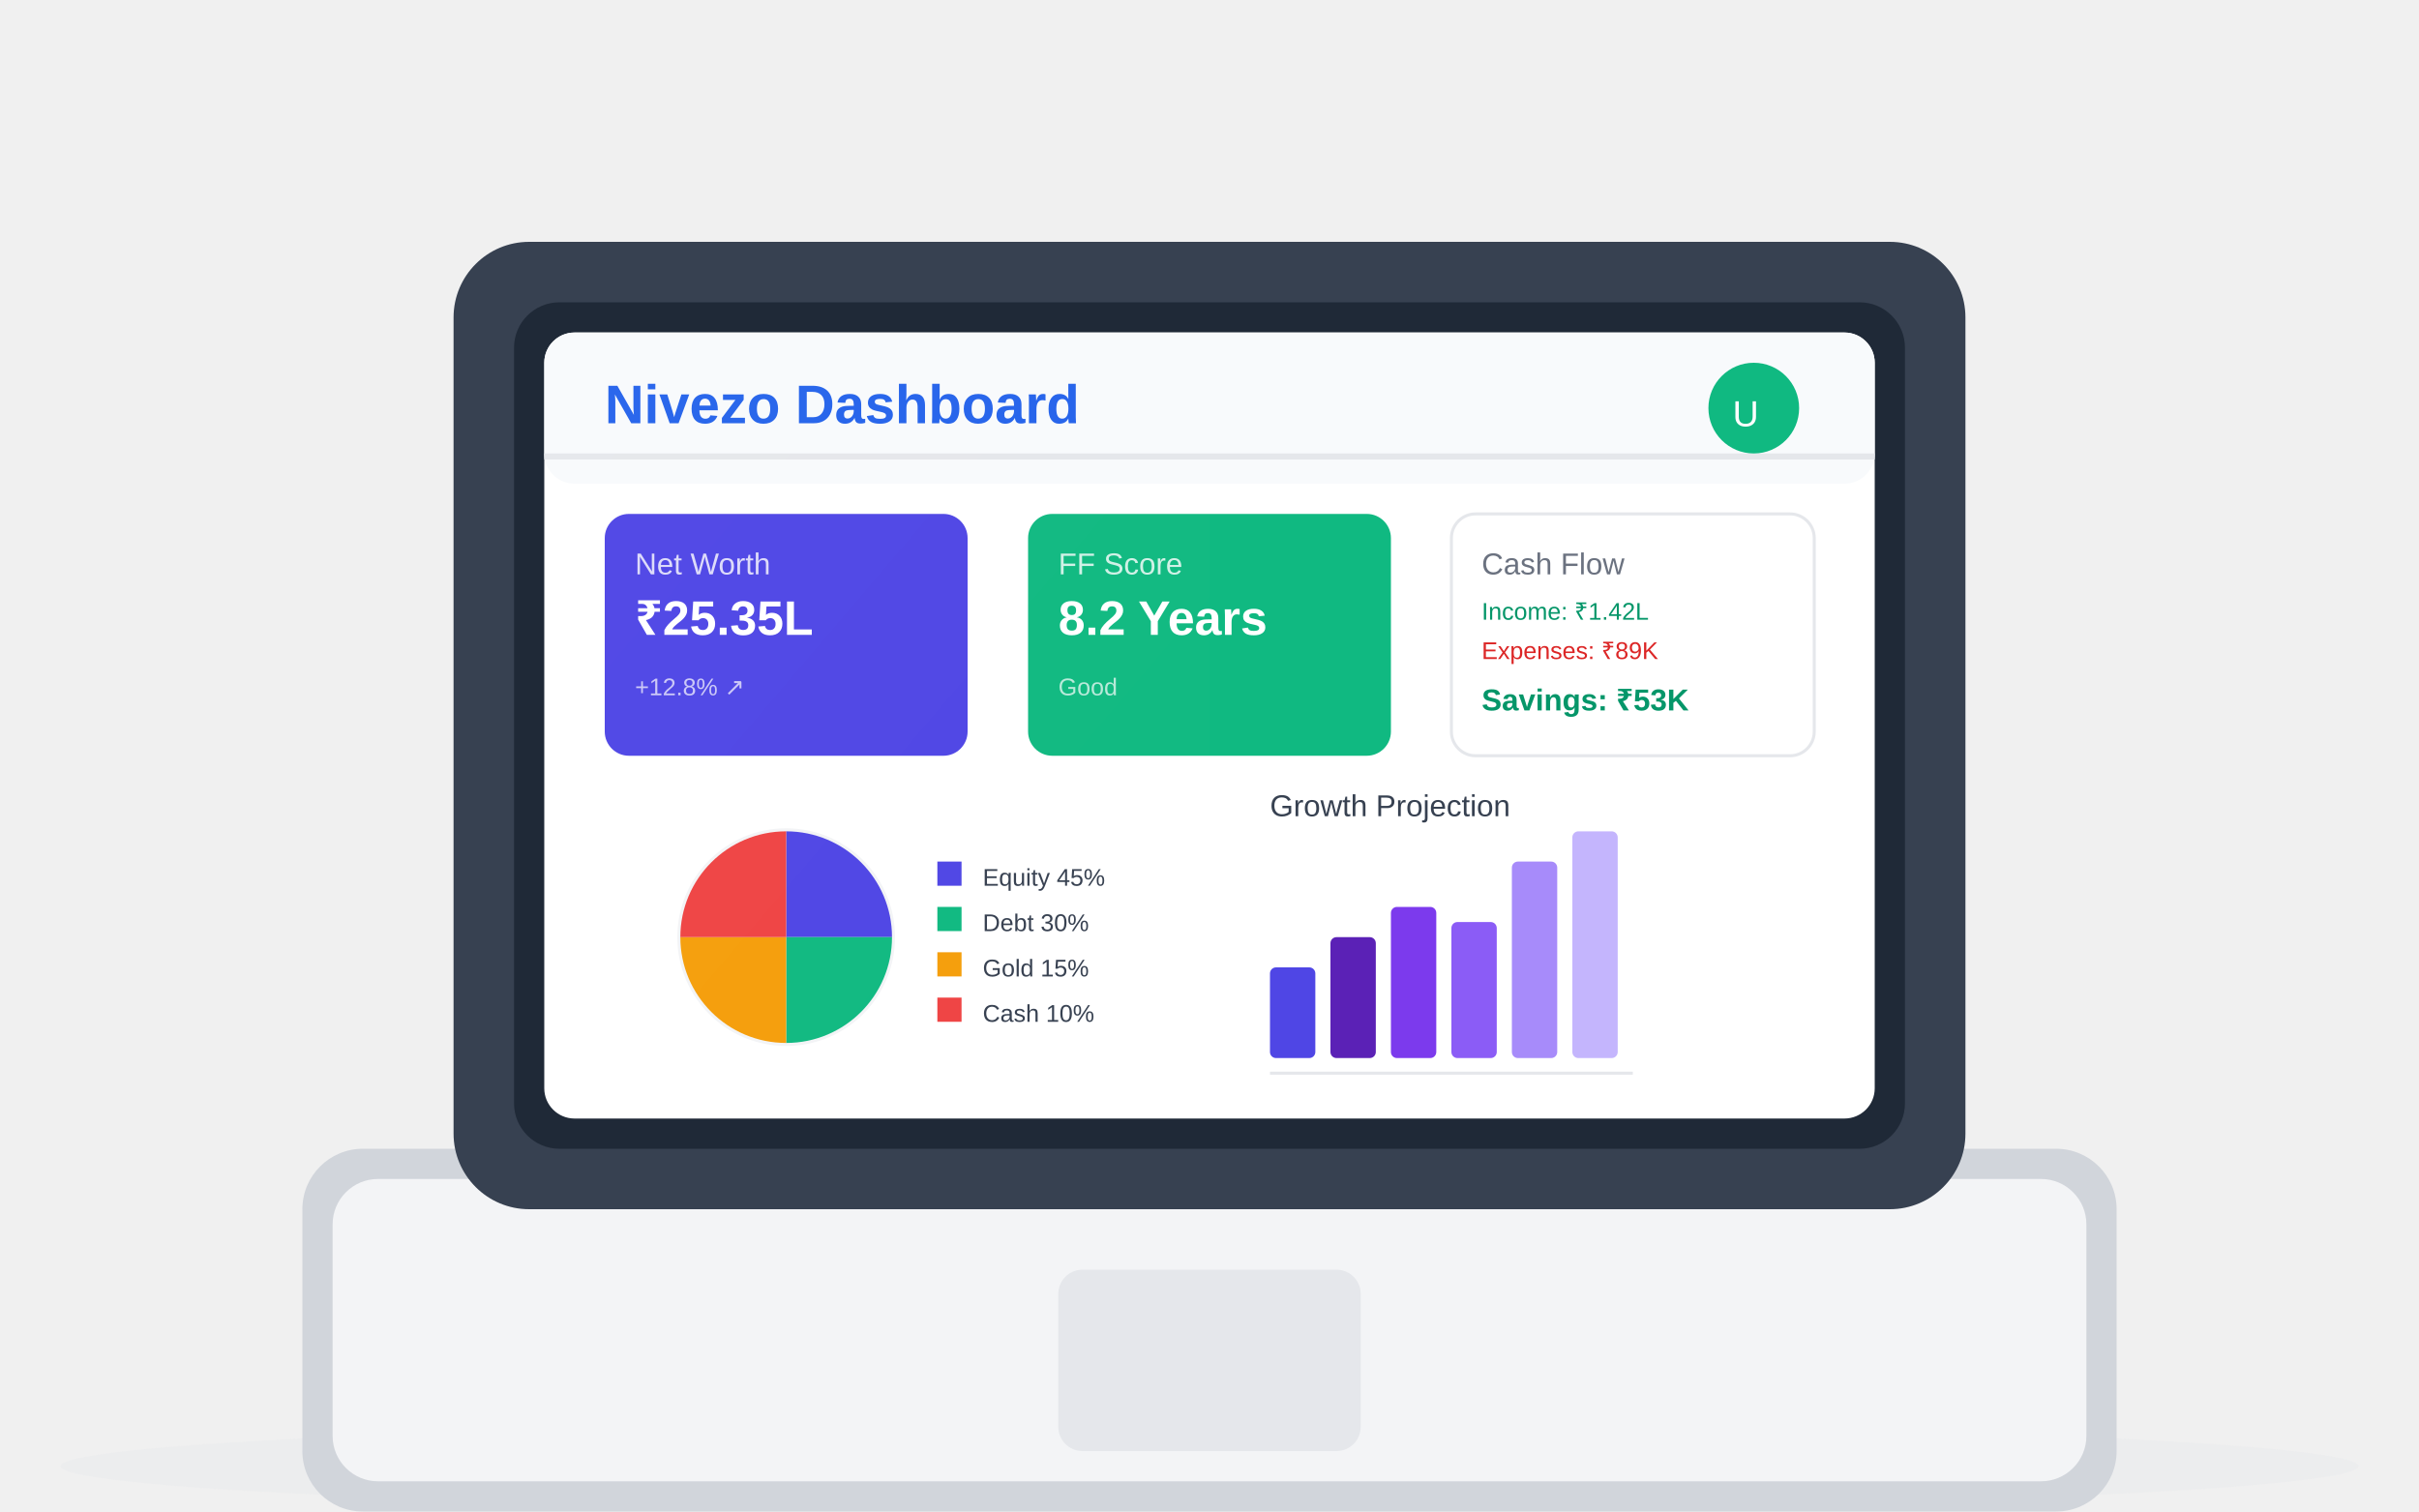
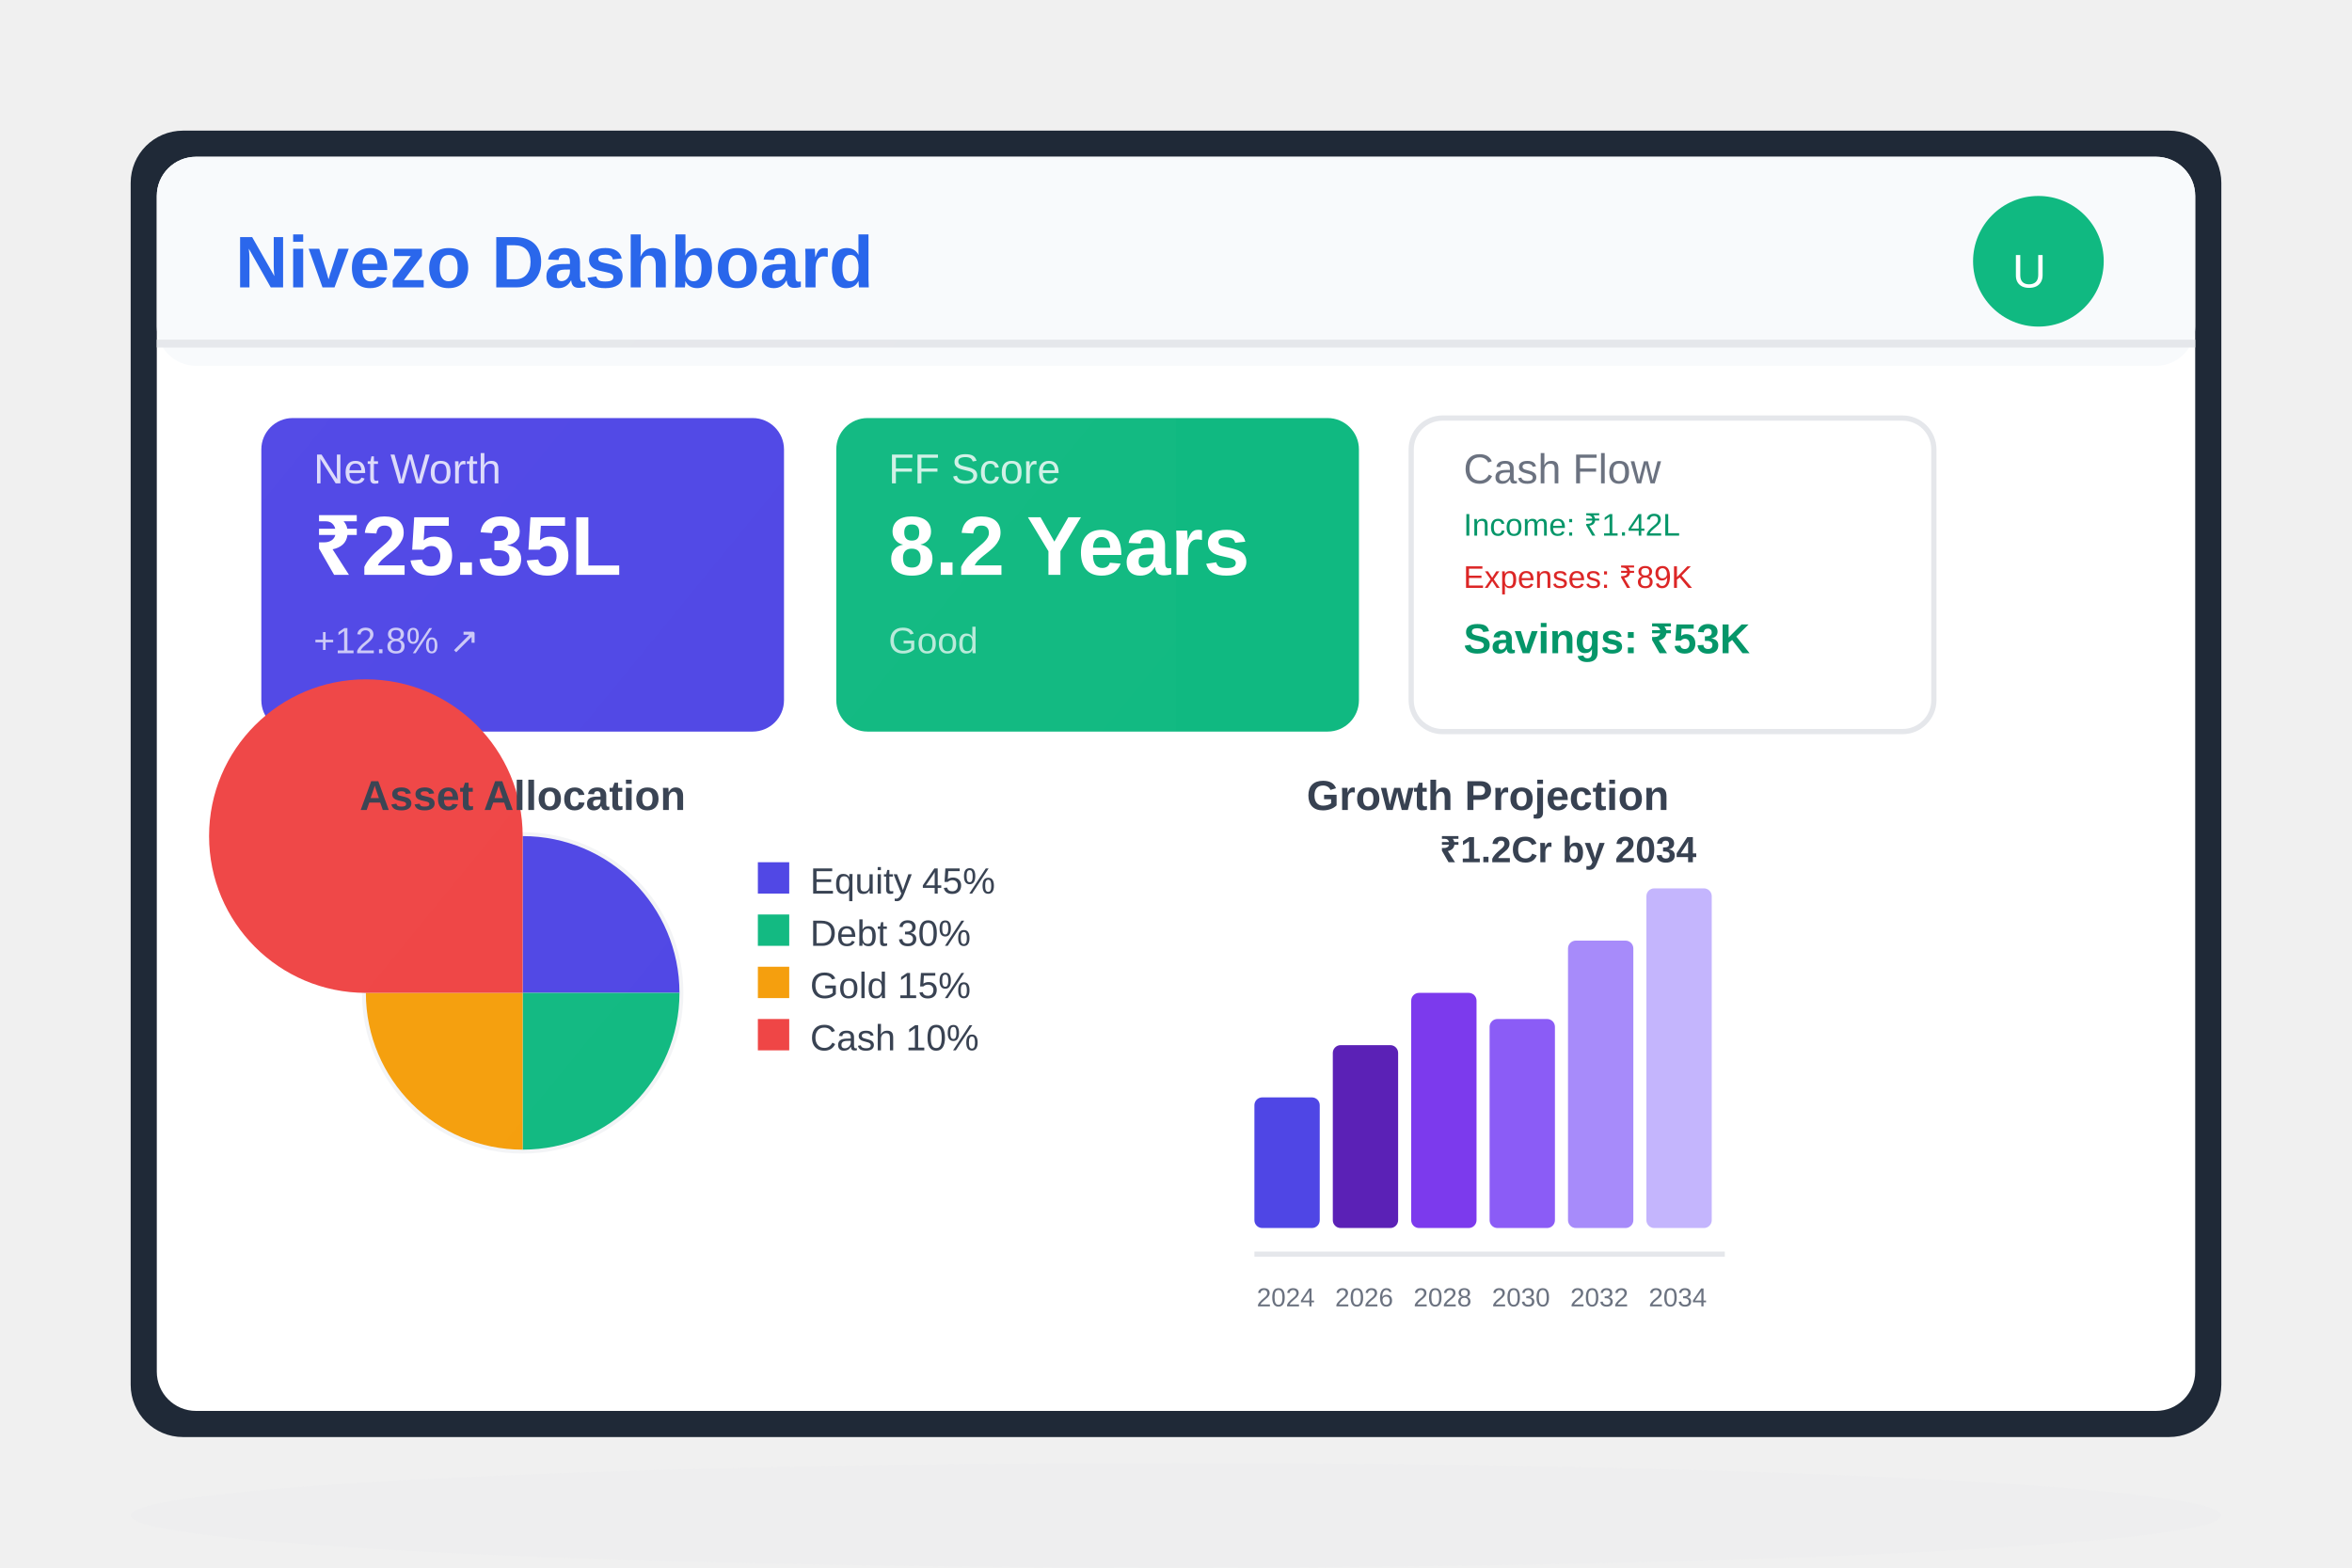
- <svg xmlns="http://www.w3.org/2000/svg" width="800" height="500" viewBox="0 0 800 500" fill="none">
-   <ellipse cx="400" cy="485" rx="380" ry="15" fill="#E5E7EB" opacity="0.3" />
-   <rect x="100" y="380" width="600" height="120" rx="20" fill="#D1D5DB" />
-   <rect x="110" y="390" width="580" height="100" rx="15" fill="#F3F4F6" />
-   <rect x="350" y="420" width="100" height="60" rx="8" fill="#E5E7EB" />
-   <rect x="150" y="80" width="500" height="320" rx="25" fill="#374151" />
-   <rect x="170" y="100" width="460" height="280" rx="15" fill="#1F2937" />
-   <rect x="180" y="110" width="440" height="260" rx="10" fill="#FFFFFF" />
-   <rect x="180" y="110" width="440" height="50" rx="10" fill="#F8FAFC" />
-   <rect x="180" y="150" width="440" height="2" fill="#E5E7EB" />
-   <text x="200" y="140" font-family="Arial, sans-serif" font-size="18" font-weight="bold" fill="#2563EB">Nivezo Dashboard</text>
-   <circle cx="580" cy="135" r="15" fill="#10B981" />
-   <text x="573" y="141" font-family="Arial, sans-serif" font-size="12" fill="white">U</text>
-   <rect x="200" y="170" width="120" height="80" rx="8" fill="#4F46E5" />
-   <text x="210" y="190" font-family="Arial, sans-serif" font-size="10" fill="white" opacity="0.8">Net Worth</text>
-   <text x="210" y="210" font-family="Arial, sans-serif" font-size="16" font-weight="bold" fill="white">₹25.35L</text>
-   <text x="210" y="230" font-family="Arial, sans-serif" font-size="8" fill="white" opacity="0.7">+12.8% ↗</text>
-   <rect x="340" y="170" width="120" height="80" rx="8" fill="#10B981" />
-   <text x="350" y="190" font-family="Arial, sans-serif" font-size="10" fill="white" opacity="0.8">FF Score</text>
-   <text x="350" y="210" font-family="Arial, sans-serif" font-size="16" font-weight="bold" fill="white">8.2 Years</text>
-   <text x="350" y="230" font-family="Arial, sans-serif" font-size="8" fill="white" opacity="0.7">Good</text>
-   <rect x="480" y="170" width="120" height="80" rx="8" fill="#FFFFFF" stroke="#E5E7EB" />
-   <text x="490" y="190" font-family="Arial, sans-serif" font-size="10" fill="#6B7280">Cash Flow</text>
-   <text x="490" y="205" font-family="Arial, sans-serif" font-size="8" fill="#059669">Income: ₹1.42L</text>
-   <text x="490" y="218" font-family="Arial, sans-serif" font-size="8" fill="#DC2626">Expenses: ₹89K</text>
-   <text x="490" y="235" font-family="Arial, sans-serif" font-size="10" font-weight="bold" fill="#059669">Savings: ₹53K</text>
-   <circle cx="260" cy="310" r="35" fill="none" stroke="#F3F4F6" stroke-width="2" />
-   <path d="M 260 275 A 35 35 0 0 1 295 310 L 260 310 Z" fill="#4F46E5" />
-   <path d="M 295 310 A 35 35 0 0 1 260 345 L 260 310 Z" fill="#10B981" />
-   <path d="M 260 345 A 35 35 0 0 1 225 310 L 260 310 Z" fill="#F59E0B" />
-   <path d="M 225 310 A 35 35 0 0 1 260 275 L 260 310 Z" fill="#EF4444" />
-   <rect x="310" y="285" width="8" height="8" fill="#4F46E5" />
-   <text x="325" y="293" font-family="Arial, sans-serif" font-size="8" fill="#374151">Equity 45%</text>
-   <rect x="310" y="300" width="8" height="8" fill="#10B981" />
-   <text x="325" y="308" font-family="Arial, sans-serif" font-size="8" fill="#374151">Debt 30%</text>
-   <rect x="310" y="315" width="8" height="8" fill="#F59E0B" />
-   <text x="325" y="323" font-family="Arial, sans-serif" font-size="8" fill="#374151">Gold 15%</text>
-   <rect x="310" y="330" width="8" height="8" fill="#EF4444" />
-   <text x="325" y="338" font-family="Arial, sans-serif" font-size="8" fill="#374151">Cash 10%</text>
-   <rect x="420" y="320" width="15" height="30" fill="#4F46E5" rx="2" />
-   <rect x="440" y="310" width="15" height="40" fill="#5B21B6" rx="2" />
-   <rect x="460" y="300" width="15" height="50" fill="#7C3AED" rx="2" />
-   <rect x="480" y="305" width="15" height="45" fill="#8B5CF6" rx="2" />
-   <rect x="500" y="285" width="15" height="65" fill="#A78BFA" rx="2" />
-   <rect x="520" y="275" width="15" height="75" fill="#C4B5FD" rx="2" />
-   <line x1="420" y1="355" x2="540" y2="355" stroke="#E5E7EB" stroke-width="1" />
-   <text x="420" y="270" font-family="Arial, sans-serif" font-size="10" fill="#374151">Growth Projection</text>
-   <rect x="180" y="110" width="220" height="260" rx="10" fill="url(#screenGradient)" opacity="0.1" />
+ <svg xmlns="http://www.w3.org/2000/svg" width="900" height="600" viewBox="0 0 900 600" fill="none">
+   <ellipse cx="450" cy="580" rx="400" ry="20" fill="#E5E7EB" opacity="0.2" />
+   <rect x="50" y="50" width="800" height="500" rx="20" fill="#1F2937" />
+   <rect x="60" y="60" width="780" height="480" rx="15" fill="#FFFFFF" />
+   <rect x="60" y="60" width="780" height="80" rx="15" fill="#F8FAFC" />
+   <rect x="60" y="130" width="780" height="3" fill="#E5E7EB" />
+   <text x="90" y="110" font-family="Arial, sans-serif" font-size="28" font-weight="bold" fill="#2563EB">Nivezo Dashboard</text>
+   <circle cx="780" cy="100" r="25" fill="#10B981" />
+   <text x="770" y="110" font-family="Arial, sans-serif" font-size="18" fill="white">U</text>
+   <rect x="100" y="160" width="200" height="120" rx="12" fill="#4F46E5" />
+   <text x="120" y="185" font-family="Arial, sans-serif" font-size="16" fill="white" opacity="0.8">Net Worth</text>
+   <text x="120" y="220" font-family="Arial, sans-serif" font-size="32" font-weight="bold" fill="white">₹25.35L</text>
+   <text x="120" y="250" font-family="Arial, sans-serif" font-size="14" fill="white" opacity="0.7">+12.8% ↗</text>
+   <rect x="320" y="160" width="200" height="120" rx="12" fill="#10B981" />
+   <text x="340" y="185" font-family="Arial, sans-serif" font-size="16" fill="white" opacity="0.8">FF Score</text>
+   <text x="340" y="220" font-family="Arial, sans-serif" font-size="32" font-weight="bold" fill="white">8.2 Years</text>
+   <text x="340" y="250" font-family="Arial, sans-serif" font-size="14" fill="white" opacity="0.7">Good</text>
+   <rect x="540" y="160" width="200" height="120" rx="12" fill="#FFFFFF" stroke="#E5E7EB" stroke-width="2" />
+   <text x="560" y="185" font-family="Arial, sans-serif" font-size="16" fill="#6B7280">Cash Flow</text>
+   <text x="560" y="205" font-family="Arial, sans-serif" font-size="12" fill="#059669">Income: ₹1.42L</text>
+   <text x="560" y="225" font-family="Arial, sans-serif" font-size="12" fill="#DC2626">Expenses: ₹89K</text>
+   <text x="560" y="250" font-family="Arial, sans-serif" font-size="16" font-weight="bold" fill="#059669">Savings: ₹53K</text>
+   <circle cx="200" cy="380" r="60" fill="none" stroke="#F3F4F6" stroke-width="3" />
+   <path d="M 200 320 A 60 60 0 0 1 260 380 L 200 380 Z" fill="#4F46E5" />
+   <path d="M 260 380 A 60 60 0 0 1 200 440 L 200 380 Z" fill="#10B981" />
+   <path d="M 200 440 A 60 60 0 0 1 140 380 L 200 380 Z" fill="#F59E0B" />
+   <path d="M 140 380 A 60 60 0 1 1 200 320 L 200 380 Z" fill="#EF4444" />
+   <text x="200" y="310" font-family="Arial, sans-serif" font-size="16" font-weight="bold" fill="#374151" text-anchor="middle">Asset Allocation</text>
+   <rect x="290" y="330" width="12" height="12" fill="#4F46E5" />
+   <text x="310" y="342" font-family="Arial, sans-serif" font-size="14" fill="#374151">Equity 45%</text>
+   <rect x="290" y="350" width="12" height="12" fill="#10B981" />
+   <text x="310" y="362" font-family="Arial, sans-serif" font-size="14" fill="#374151">Debt 30%</text>
+   <rect x="290" y="370" width="12" height="12" fill="#F59E0B" />
+   <text x="310" y="382" font-family="Arial, sans-serif" font-size="14" fill="#374151">Gold 15%</text>
+   <rect x="290" y="390" width="12" height="12" fill="#EF4444" />
+   <text x="310" y="402" font-family="Arial, sans-serif" font-size="14" fill="#374151">Cash 10%</text>
+   <text x="500" y="310" font-family="Arial, sans-serif" font-size="16" font-weight="bold" fill="#374151">Growth Projection</text>
+   <rect x="480" y="420" width="25" height="50" fill="#4F46E5" rx="3" />
+   <rect x="510" y="400" width="25" height="70" fill="#5B21B6" rx="3" />
+   <rect x="540" y="380" width="25" height="90" fill="#7C3AED" rx="3" />
+   <rect x="570" y="390" width="25" height="80" fill="#8B5CF6" rx="3" />
+   <rect x="600" y="360" width="25" height="110" fill="#A78BFA" rx="3" />
+   <rect x="630" y="340" width="25" height="130" fill="#C4B5FD" rx="3" />
+   <line x1="480" y1="480" x2="660" y2="480" stroke="#E5E7EB" stroke-width="2" />
+   <text x="492" y="500" font-family="Arial, sans-serif" font-size="10" fill="#6B7280" text-anchor="middle">2024</text>
+   <text x="522" y="500" font-family="Arial, sans-serif" font-size="10" fill="#6B7280" text-anchor="middle">2026</text>
+   <text x="552" y="500" font-family="Arial, sans-serif" font-size="10" fill="#6B7280" text-anchor="middle">2028</text>
+   <text x="582" y="500" font-family="Arial, sans-serif" font-size="10" fill="#6B7280" text-anchor="middle">2030</text>
+   <text x="612" y="500" font-family="Arial, sans-serif" font-size="10" fill="#6B7280" text-anchor="middle">2032</text>
+   <text x="642" y="500" font-family="Arial, sans-serif" font-size="10" fill="#6B7280" text-anchor="middle">2034</text>
+   <text x="600" y="330" font-family="Arial, sans-serif" font-size="14" font-weight="bold" fill="#374151" text-anchor="middle">₹1.2Cr by 2034</text>
+   <rect x="60" y="60" width="390" height="480" rx="15" fill="url(#screenGradient)" opacity="0.08" />
  <defs>
    <linearGradient id="screenGradient" x1="0%" y1="0%" x2="100%" y2="100%">
-       <stop offset="0%" style="stop-color:white;stop-opacity:0.3" />
+       <stop offset="0%" style="stop-color:white;stop-opacity:0.4" />
      <stop offset="100%" style="stop-color:white;stop-opacity:0" />
    </linearGradient>
  </defs>
</svg>
